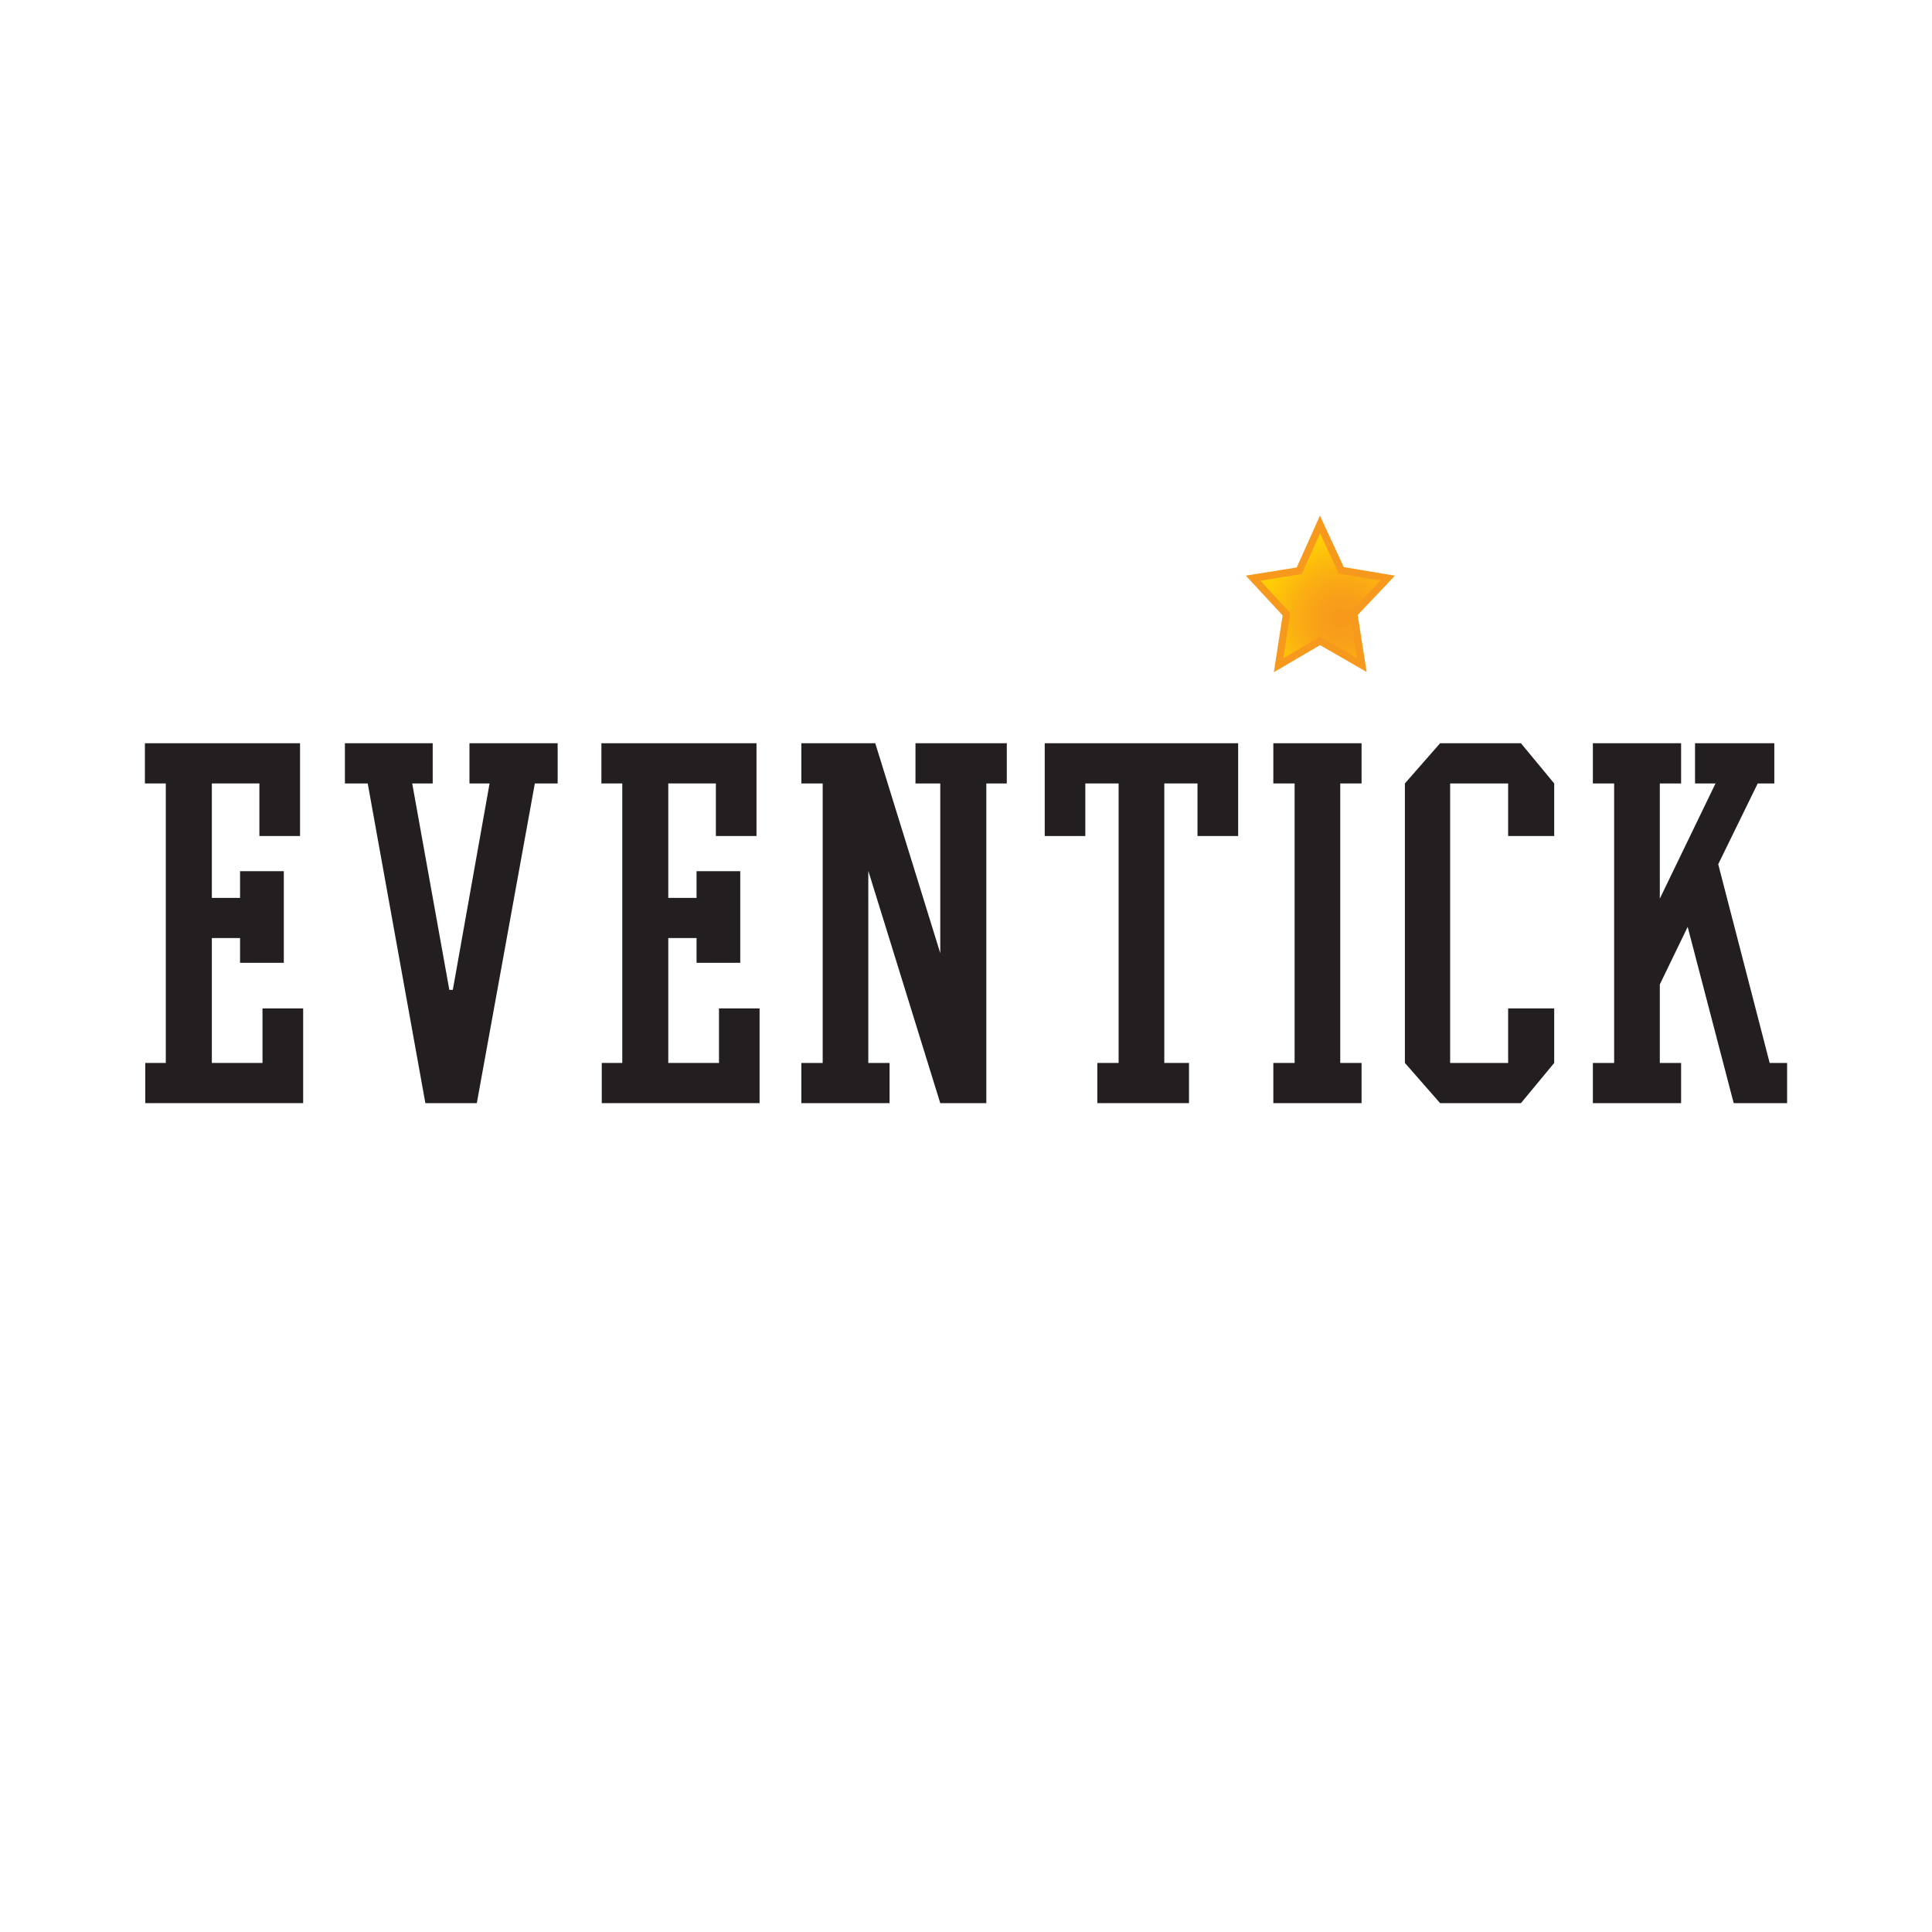
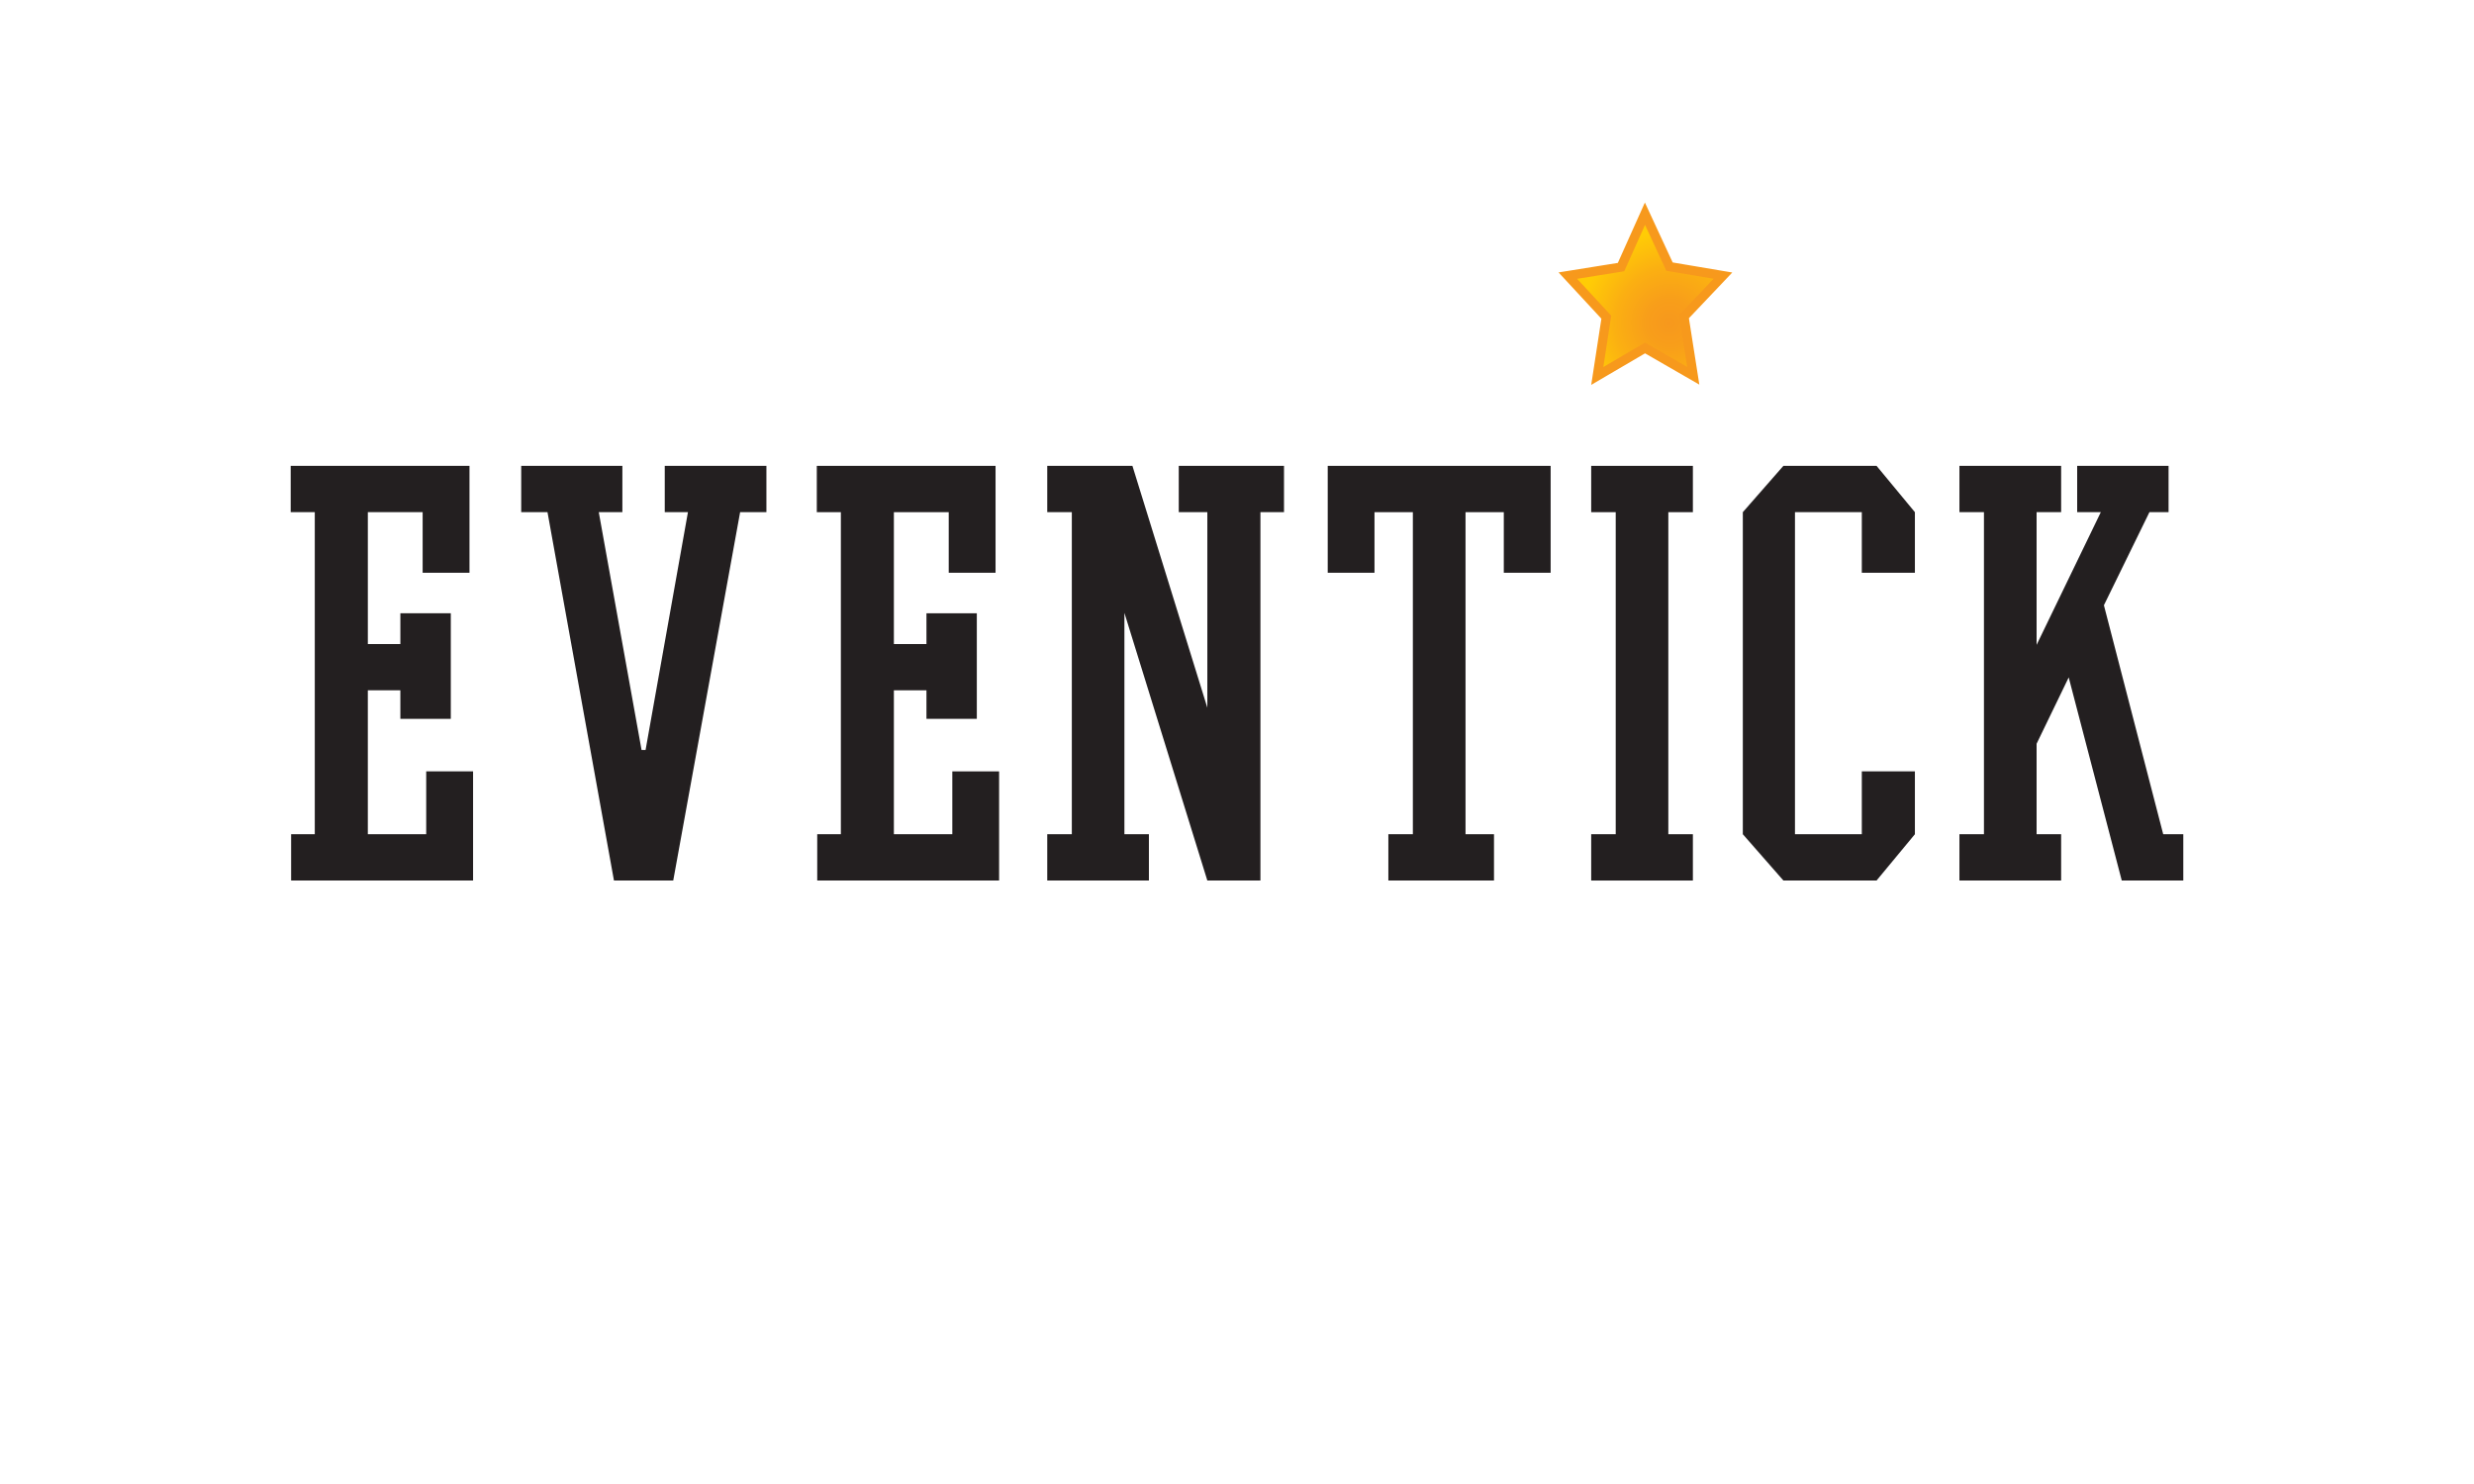
- <svg xmlns="http://www.w3.org/2000/svg" version="1.1" x="0px" y="0px" width="200px" height="200px" viewBox="0 0 200 200" enable-background="new 0 0 200 200" xml:space="preserve">
+ <svg xmlns="http://www.w3.org/2000/svg" version="1.1" id="Layer_1" x="0px" y="0px" width="200px" height="120px" viewBox="0 0 200 120" enable-background="new 0 0 200 120" xml:space="preserve">
  <g id="Gold">
</g>
  <g id="Supporters">
</g>
  <g id="Advisor">
</g>
  <g id="Producer">
</g>
  <g id="Organizers">
    <g id="Eventick">
      <g>
-         <path fill="#231F20" d="M24.85,97.106h-2.921v12.929h5.244v-5.645h4.21v9.806H15.039v-4.161h2.124V81.102H15V76.94h16.06v9.604     h-4.208v-5.443h-4.922V92.95h2.921v-2.765h4.53v9.483h-4.53V97.106z" />
-         <path fill="#231F20" d="M44.792,81.102h-2.12l3.843,21.368h0.36l3.806-21.368h-2.083V76.94h9.131v4.162h-2.362l-6.007,33.095     h-5.325l-5.969-33.095h-2.361V76.94h9.088V81.102z" />
-         <path fill="#231F20" d="M72.107,97.106H69.18v12.929h5.249v-5.645h4.203v9.806H62.295v-4.161h2.123V81.102h-2.161V76.94h16.055     v9.604h-4.205v-5.443H69.18V92.95h2.927v-2.765h4.524v9.483h-4.524V97.106z" />
-         <path fill="#231F20" d="M90.607,76.94l6.729,21.73V81.102h-2.566V76.94h9.453v4.162h-2.118v33.095h-4.769l-7.449-24.047v19.886     h2.2v4.161h-9.131v-4.161h2.208V81.102h-2.208V76.94H90.607z" />
-         <path fill="#231F20" d="M113.597,110.035h2.201V81.102h-3.446v5.443h-4.202V76.94h20.023v9.604h-4.208v-5.443h-3.437v28.934     h2.557v4.161h-9.489V110.035z" />
-         <path fill="#231F20" d="M131.815,110.035h2.203V81.102h-2.203V76.94h9.133v4.162h-2.206v28.934h2.206v4.161h-9.133V110.035z" />
-         <path fill="#231F20" d="M149.079,114.196l-3.646-4.161V81.102l3.646-4.162h8.368l3.444,4.162v5.443h-4.769v-5.443h-6.004v28.934     h6.004v-5.645h4.769v5.645l-3.444,4.161H149.079z" />
-         <path fill="#231F20" d="M174.707,95.948l-2.884,5.961v8.126h2.204v4.161h-9.134v-4.161h2.202V81.102h-2.202V76.94h9.134v4.162     h-2.204v11.924l5.768-11.924h-2.123V76.94h8.209v4.162h-1.718l-4.089,8.363l5.326,20.57H185v4.161h-5.528L174.707,95.948z" />
+         <path fill="#231F20" d="M32.365,55.819h-2.629v11.637h4.719v-5.08h3.789V71.2H23.535v-3.744h1.912v-26.04H23.5V37.67h14.454     v8.644h-3.787v-4.898h-4.43v10.664h2.629v-2.488h4.077v8.535h-4.077L32.365,55.819L32.365,55.819z" />
+         <path fill="#231F20" d="M50.313,41.416h-1.908l3.459,19.23h0.324l3.426-19.23h-1.875V37.67h8.218v3.746h-2.125l-5.407,29.786     h-4.792l-5.373-29.786h-2.125V37.67h8.179L50.313,41.416L50.313,41.416z" />
+         <path fill="#231F20" d="M74.896,55.819h-2.634v11.637h4.724v-5.08h3.782V71.2H66.065v-3.744h1.911v-26.04h-1.945V37.67h14.45     v8.644h-3.785v-4.898h-4.434v10.664h2.634v-2.488h4.071v8.535h-4.071V55.819z" />
+         <path fill="#231F20" d="M91.546,37.67l6.056,19.557V41.416h-2.31V37.67h8.508v3.746h-1.906v29.786h-4.292l-6.704-21.643v17.898     h1.98v3.745h-8.218v-3.745h1.987V41.416h-1.987V37.67H91.546z" />
+         <path fill="#231F20" d="M112.238,67.456h1.979v-26.04h-3.102v4.898h-3.781V37.67h18.021v8.644h-3.787v-4.898h-3.094v26.041h2.302     V71.2h-8.54v-3.744H112.238z" />
+         <path fill="#231F20" d="M128.633,67.456h1.983v-26.04h-1.983V37.67h8.221v3.746h-1.985v26.041h1.985v3.745h-8.221V67.456z" />
+         <path fill="#231F20" d="M144.171,71.2l-3.28-3.744v-26.04l3.28-3.746h7.531l3.1,3.746v4.898h-4.292v-4.898h-5.403v26.041h5.403     v-5.081h4.292v5.081l-3.1,3.745h-7.531V71.2z" />
+         <path fill="#231F20" d="M167.236,54.777l-2.596,5.365v7.313h1.984V71.2h-8.222v-3.744h1.982v-26.04h-1.982V37.67h8.222v3.746     h-1.984v10.731l5.191-10.731h-1.911V37.67h7.388v3.746h-1.546l-3.68,7.526l4.793,18.514h1.624V71.2h-4.975L167.236,54.777z" />
      </g>
-       <radialGradient id="SVGID_1_" cx="1286.956" cy="90.729" r="2.391" fx="1286.854" fy="90.711" gradientTransform="matrix(3.474 0 0 3.4712 -4331.751 -250.873)" gradientUnits="userSpaceOnUse">
+       <radialGradient id="SVGID_1_" cx="1011.731" cy="405.914" r="2.151" fx="1011.639" fy="405.898" gradientTransform="matrix(3.474 0 0 -3.4712 -3379.529 1435.09)" gradientUnits="userSpaceOnUse">
        <stop offset="0" style="stop-color:#F7981D" />
        <stop offset="0.255" style="stop-color:#F89E1A" />
        <stop offset="0.596" style="stop-color:#FBAF12" />
        <stop offset="0.985" style="stop-color:#FFCB06" />
        <stop offset="1" style="stop-color:#FFCC05" />
      </radialGradient>
-       <polygon fill="url(#SVGID_1_)" stroke="#F7991C" stroke-width="0.75" stroke-miterlimit="10" points="140.981,68.844     136.651,66.348 132.362,68.863 133.173,63.581 129.718,59.848 134.495,59.082 136.645,54.286 138.848,59.038 143.646,59.848     140.149,63.536   " />
+       <polygon fill="url(#SVGID_1_)" stroke="#F7991C" stroke-width="0.75" stroke-miterlimit="10" points="136.883,30.384     132.985,28.138 129.125,30.401 129.855,25.647 126.746,22.288 131.046,21.598 132.98,17.282 134.963,21.559 139.282,22.288     136.134,25.607   " />
    </g>
  </g>
</svg>
